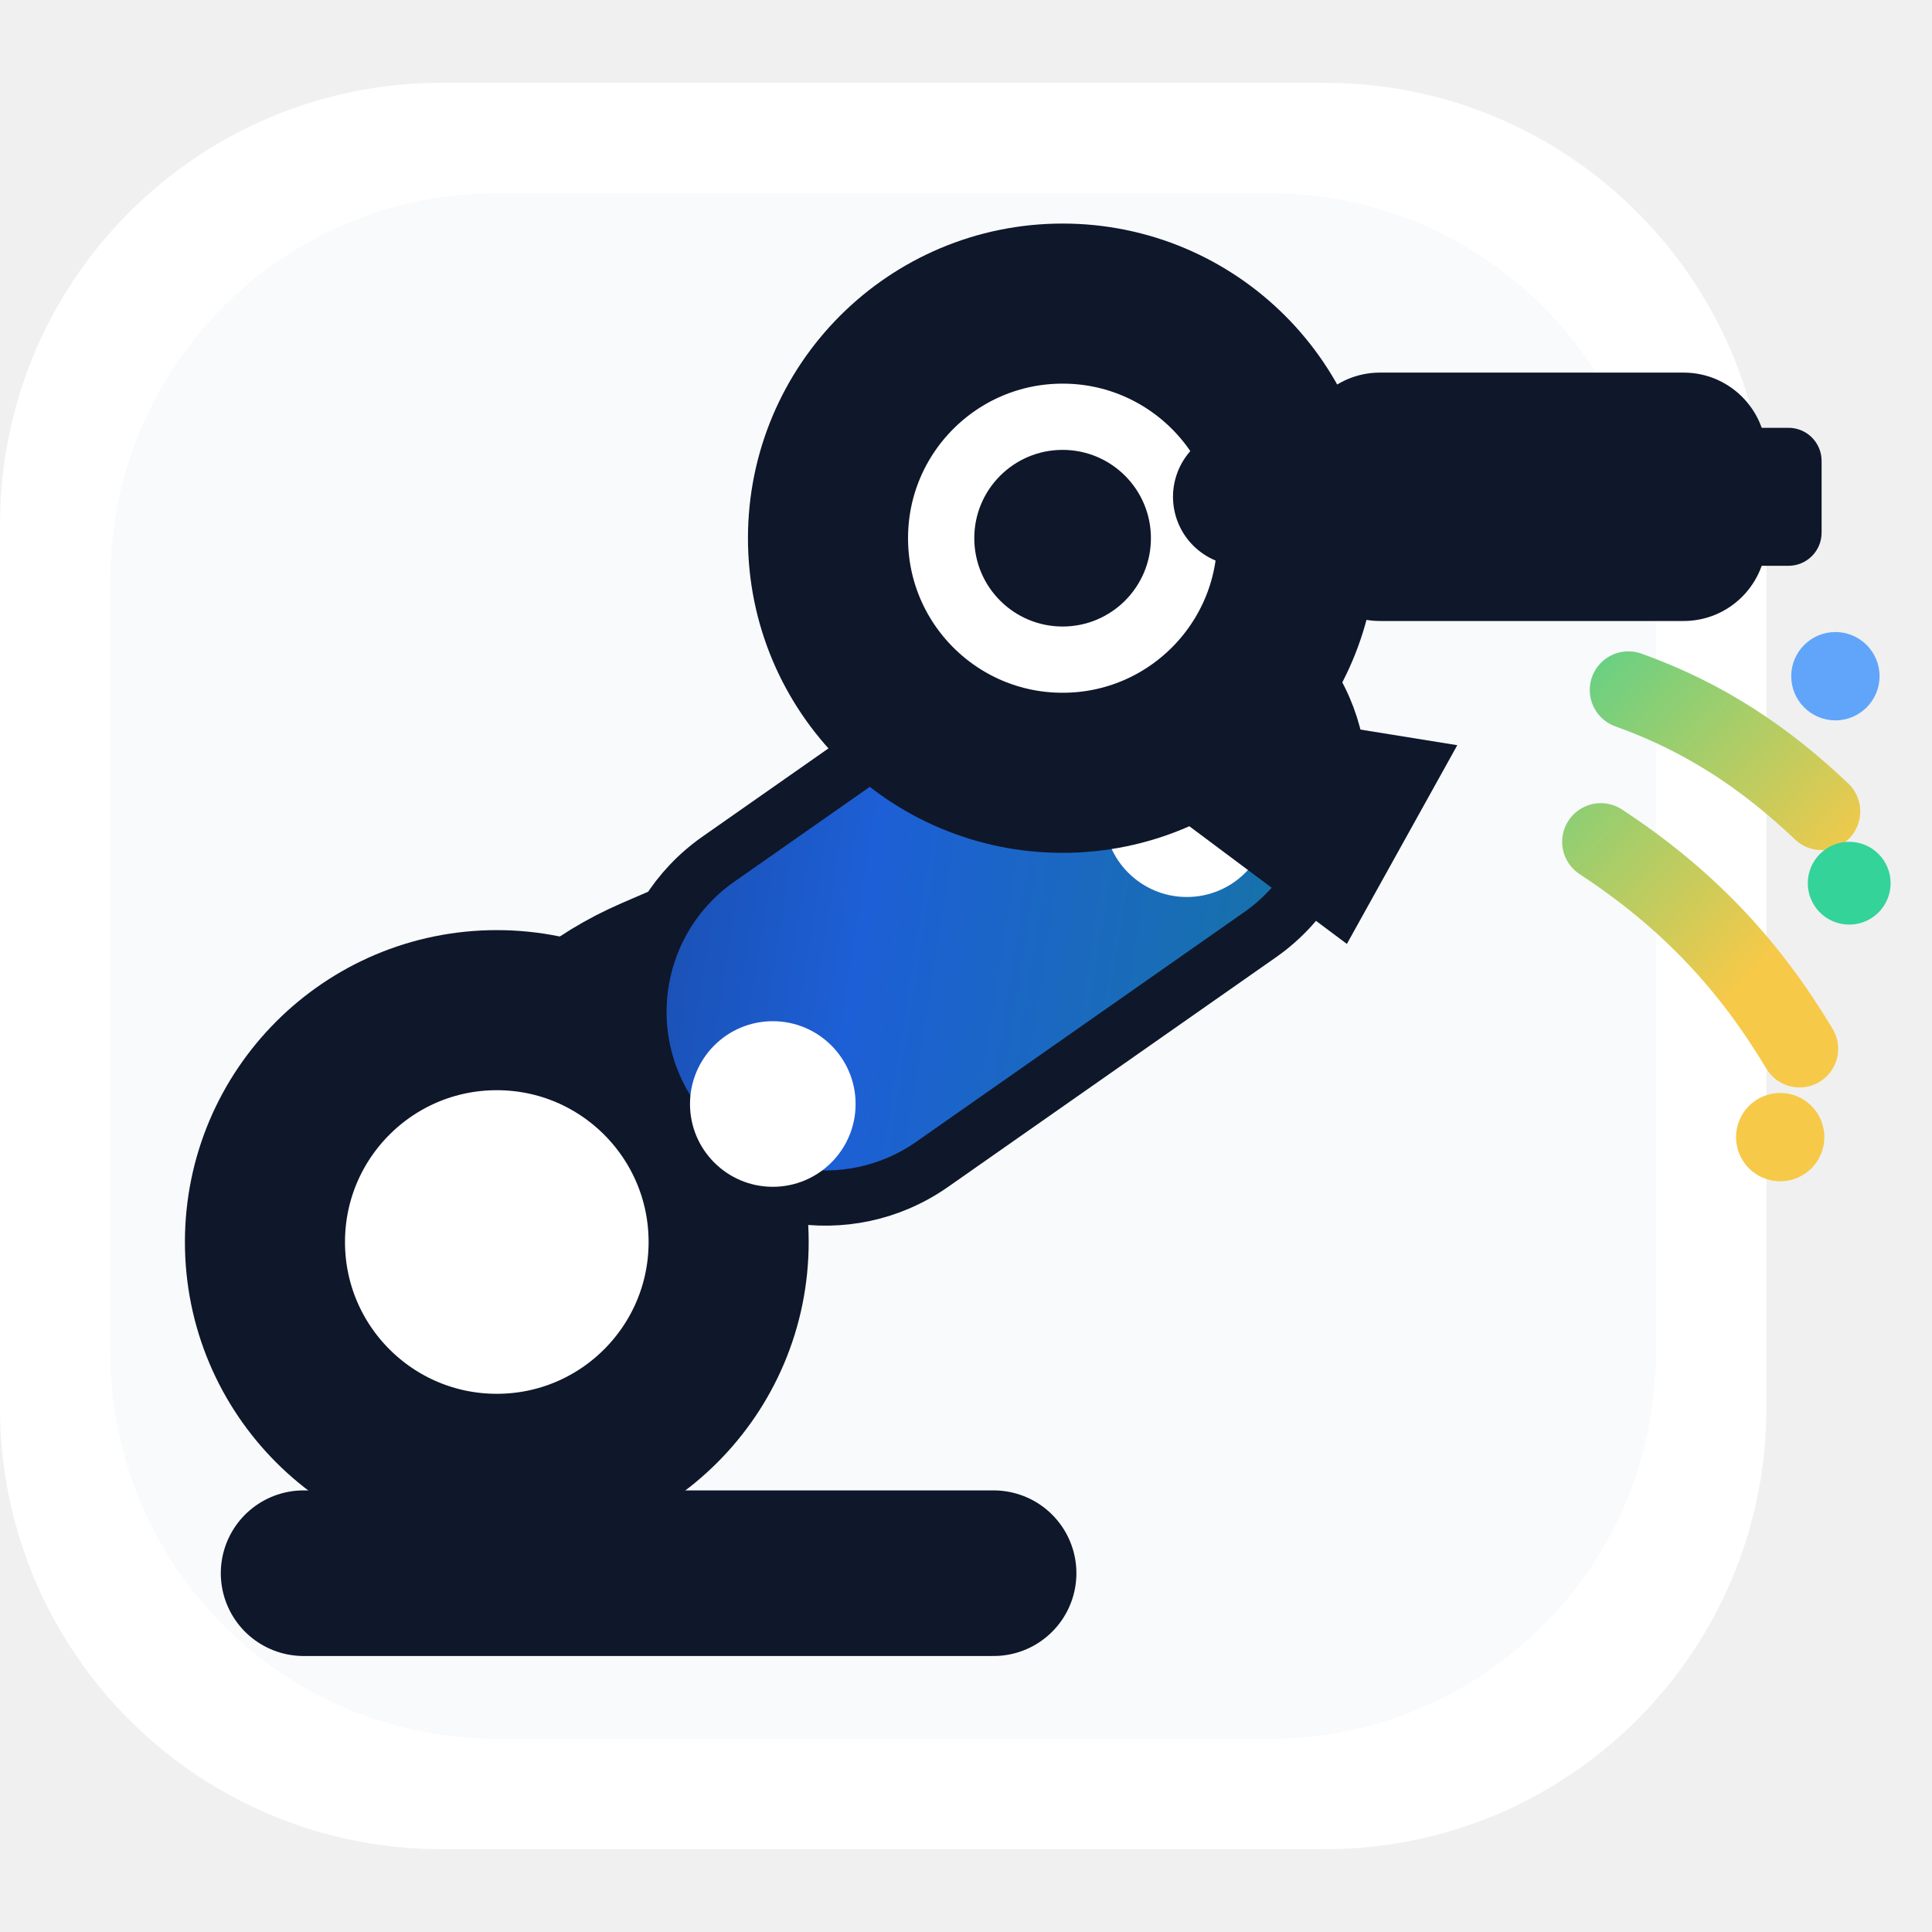
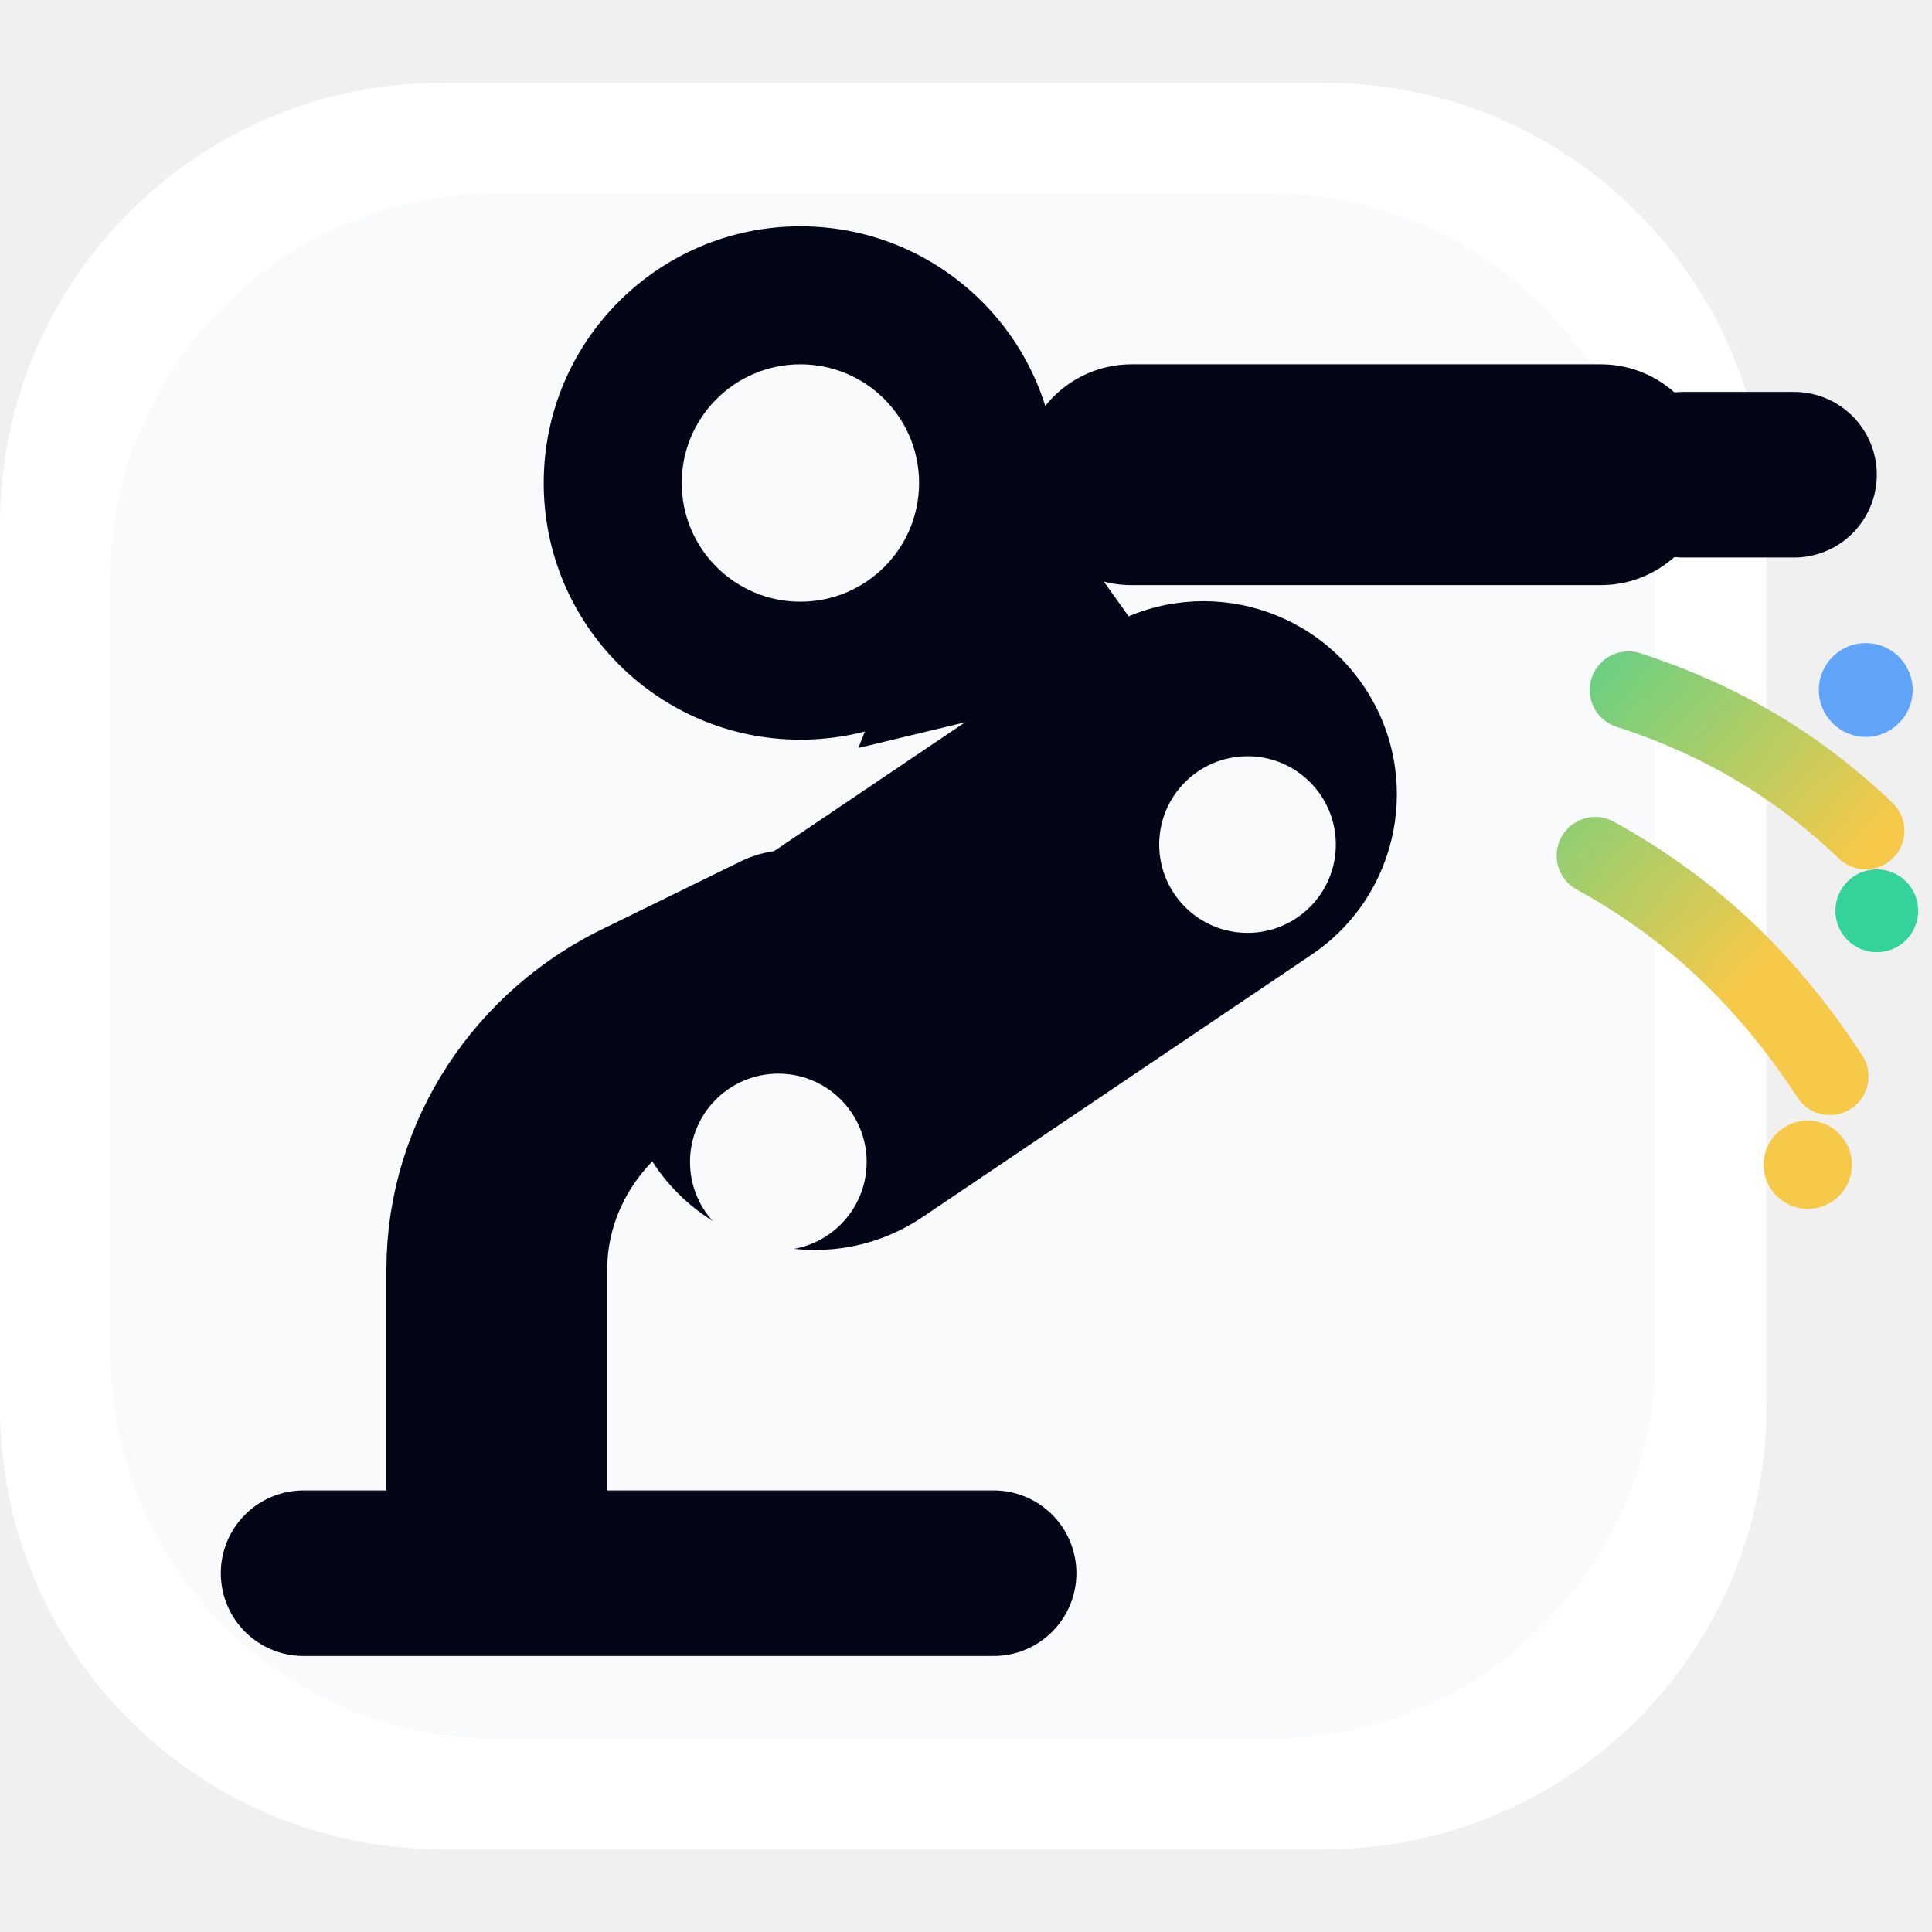
<svg xmlns="http://www.w3.org/2000/svg" width="64" height="64" viewBox="0 0 70 64" fill="none">
  <defs>
-     <linearGradient id="robotGradient" x1="6" y1="8" x2="58" y2="58" gradientUnits="userSpaceOnUse">
-       <stop stop-color="#0F172A" />
-       <stop offset="0.52" stop-color="#1D5FD6" />
-       <stop offset="1" stop-color="#0F8B6F" />
-     </linearGradient>
    <linearGradient id="sprayGradient" x1="38" y1="12" x2="62" y2="34" gradientUnits="userSpaceOnUse">
      <stop stop-color="#60A5FA" />
      <stop offset="0.5" stop-color="#34D399" />
      <stop offset="1" stop-color="#F7C948" />
    </linearGradient>
  </defs>
  <rect width="64" height="64" rx="16" fill="#FFFFFF" />
  <rect x="4" y="4" width="56" height="56" rx="14" fill="#F8FAFC" />
-   <path d="M11 54H36" stroke="#0F172A" stroke-width="6" stroke-linecap="round" />
-   <path d="M18 51V42.5C18 38.5 20.4 35 24.1 33.4L27.8 31.8" stroke="#0F172A" stroke-width="8" stroke-linecap="round" />
-   <circle cx="18" cy="42" r="8.4" fill="#FFFFFF" stroke="#0F172A" stroke-width="5.8" />
-   <rect x="20.5" y="32" width="28" height="13.5" rx="6.75" transform="rotate(-35 20.5 32)" fill="url(#robotGradient)" stroke="#0F172A" stroke-width="2" />
-   <circle cx="28" cy="37" r="3" fill="#FFFFFF" />
-   <circle cx="43" cy="26.5" r="3" fill="#FFFFFF" />
-   <circle cx="38.5" cy="16.5" r="8.5" fill="#FFFFFF" stroke="#0F172A" stroke-width="5.8" />
-   <circle cx="38.5" cy="16.5" r="3.2" fill="#0F172A" />
-   <path d="M40.5 25L48.8 31.2L52.8 24L43.5 22.5L40.5 25Z" fill="#0F172A" />
-   <rect x="47" y="10.5" width="17" height="9" rx="3" fill="#0F172A" />
-   <path d="M45 15H50" stroke="#0F172A" stroke-width="5" stroke-linecap="round" />
-   <rect x="62" y="12.5" width="4" height="5" rx="1.2" fill="#0F172A" />
-   <path d="M59 22C61.8 23 64 24.5 66 26.4" stroke="url(#sprayGradient)" stroke-width="2.8" stroke-linecap="round" />
-   <path d="M58 27.5C61.2 29.6 63.4 32 65.2 35" stroke="url(#sprayGradient)" stroke-width="2.8" stroke-linecap="round" />
-   <circle cx="66.5" cy="21.5" r="1.6" fill="#60A5FA" />
-   <circle cx="67" cy="29" r="1.5" fill="#34D399" />
-   <circle cx="64.5" cy="38.2" r="1.6" fill="#F7C948" />
+   <path d="M11 54H36" stroke="#020617" stroke-width="6" stroke-linecap="round" />
+   <path d="M18 51V43C18 39.2 20.3 35.8 23.7 34.2L28.6 31.8" stroke="#020617" stroke-width="8" stroke-linecap="round" />
+   <rect x="19.8" y="33.4" width="31" height="14" rx="7" transform="rotate(-34 19.8 33.4)" fill="#020617" />
+   <circle cx="28.2" cy="39.1" r="3.2" fill="#F8FAFC" />
+   <circle cx="45.2" cy="27.6" r="3.2" fill="#F8FAFC" />
+   <path d="M41.8 20.6L35.8 12.2L31.1 24.1L39 22.2L41.8 20.6Z" fill="#020617" />
+   <circle cx="29" cy="14.5" r="9.3" fill="#020617" />
+   <circle cx="29" cy="14.5" r="4.3" fill="#F8FAFC" />
+   <path d="M41 14.2H58" stroke="#020617" stroke-width="8" stroke-linecap="round" />
+   <path d="M61 14.2H65" stroke="#020617" stroke-width="6" stroke-linecap="round" />
+   <path d="M59 22C62.4 23.1 65.2 24.8 67.6 27.1" stroke="url(#sprayGradient)" stroke-width="2.8" stroke-linecap="round" />
+   <path d="M57.8 28C61.6 30.1 64.2 32.8 66.3 36" stroke="url(#sprayGradient)" stroke-width="2.8" stroke-linecap="round" />
+   <circle cx="67.6" cy="22" r="1.7" fill="#60A5FA" />
+   <circle cx="68" cy="30" r="1.5" fill="#34D399" />
+   <circle cx="65.5" cy="39.2" r="1.6" fill="#F7C948" />
</svg>
